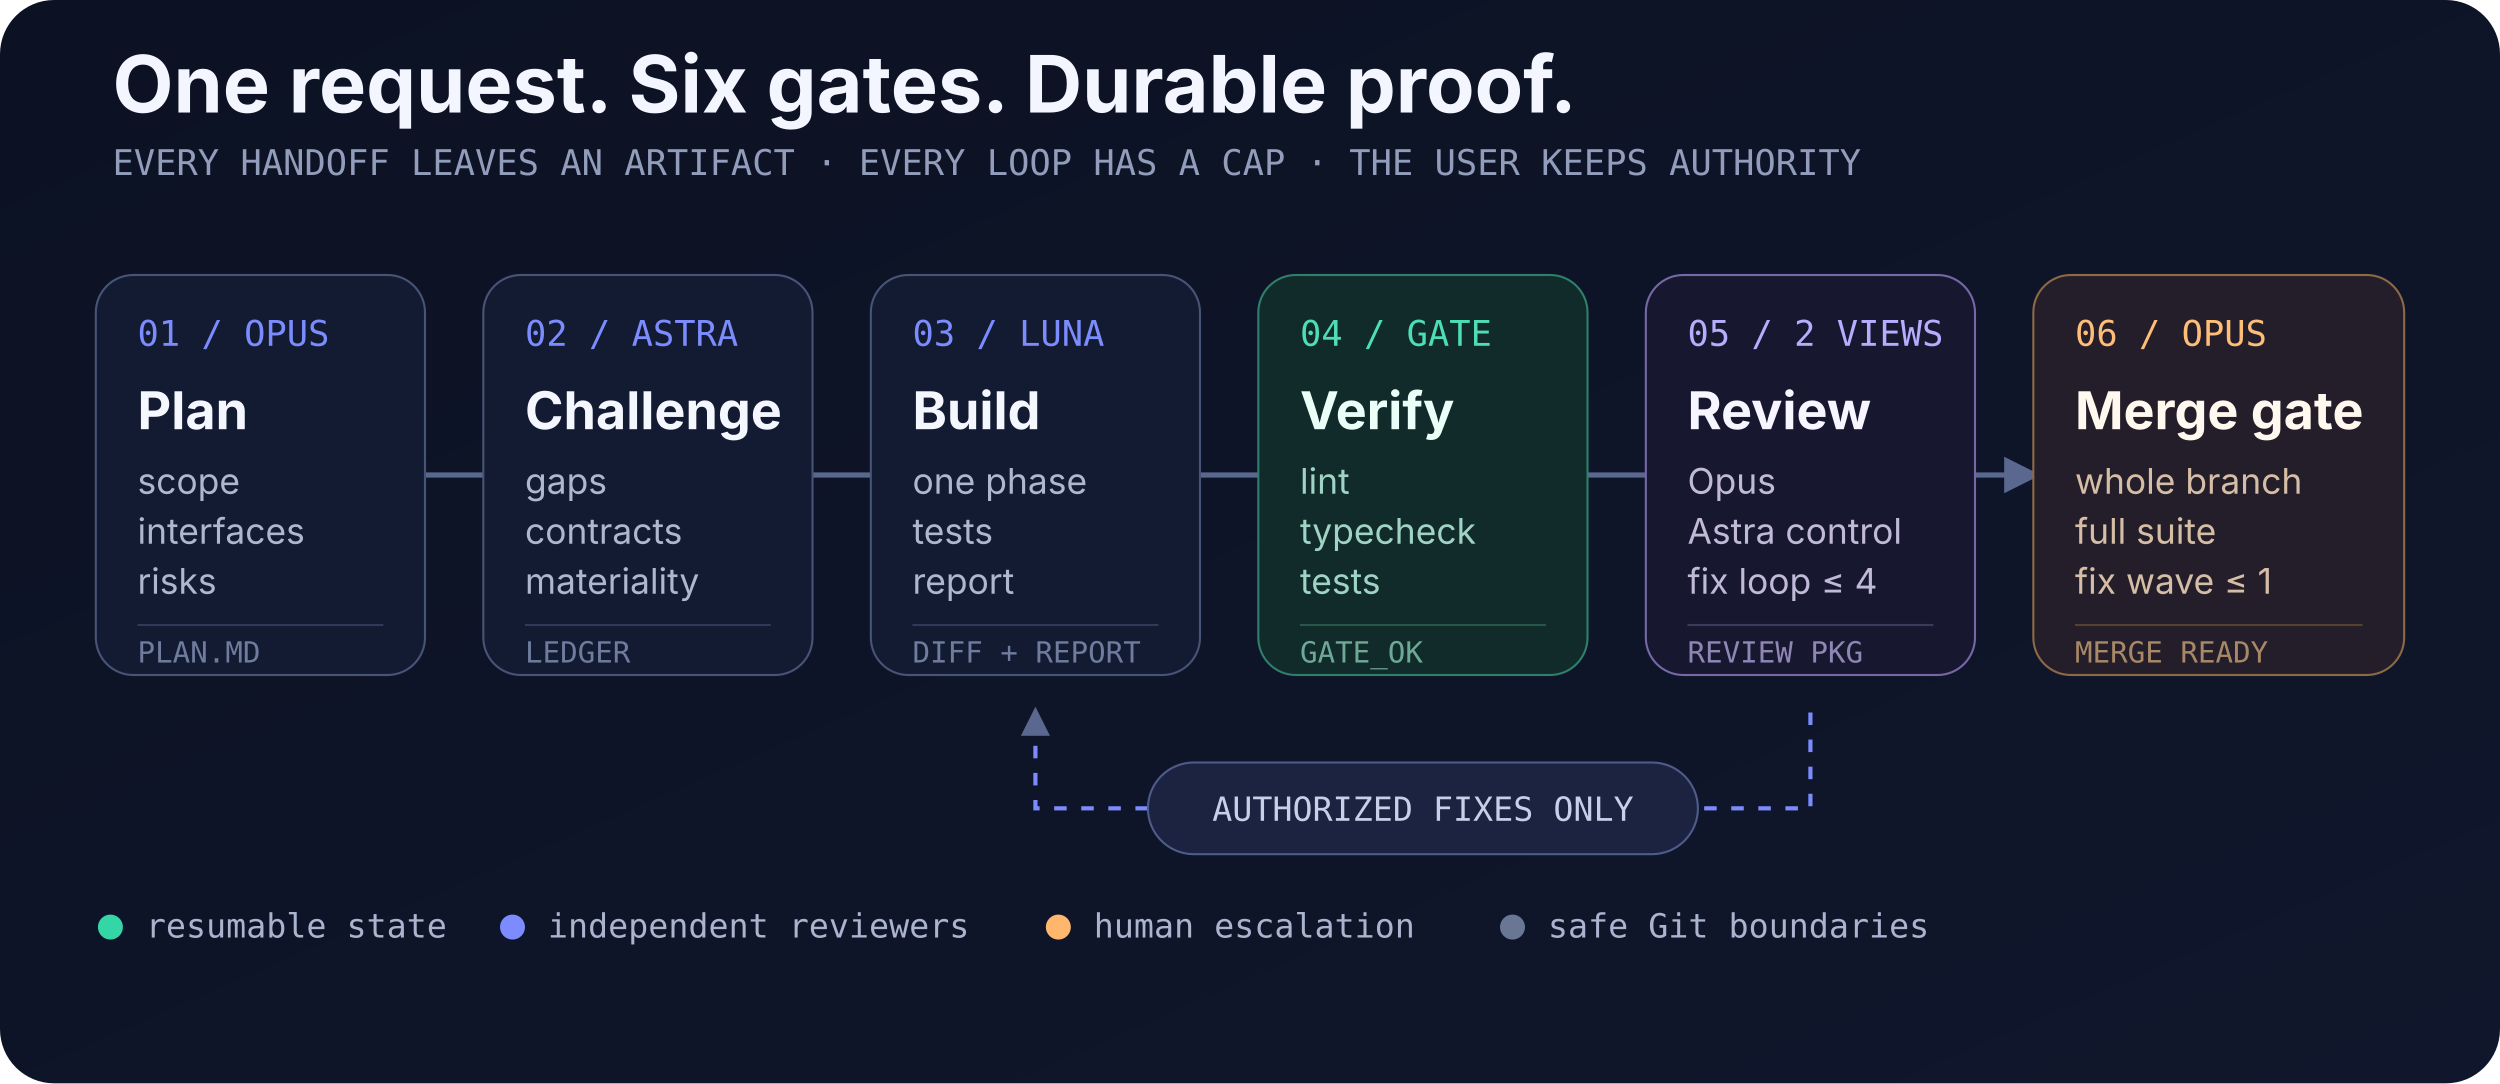
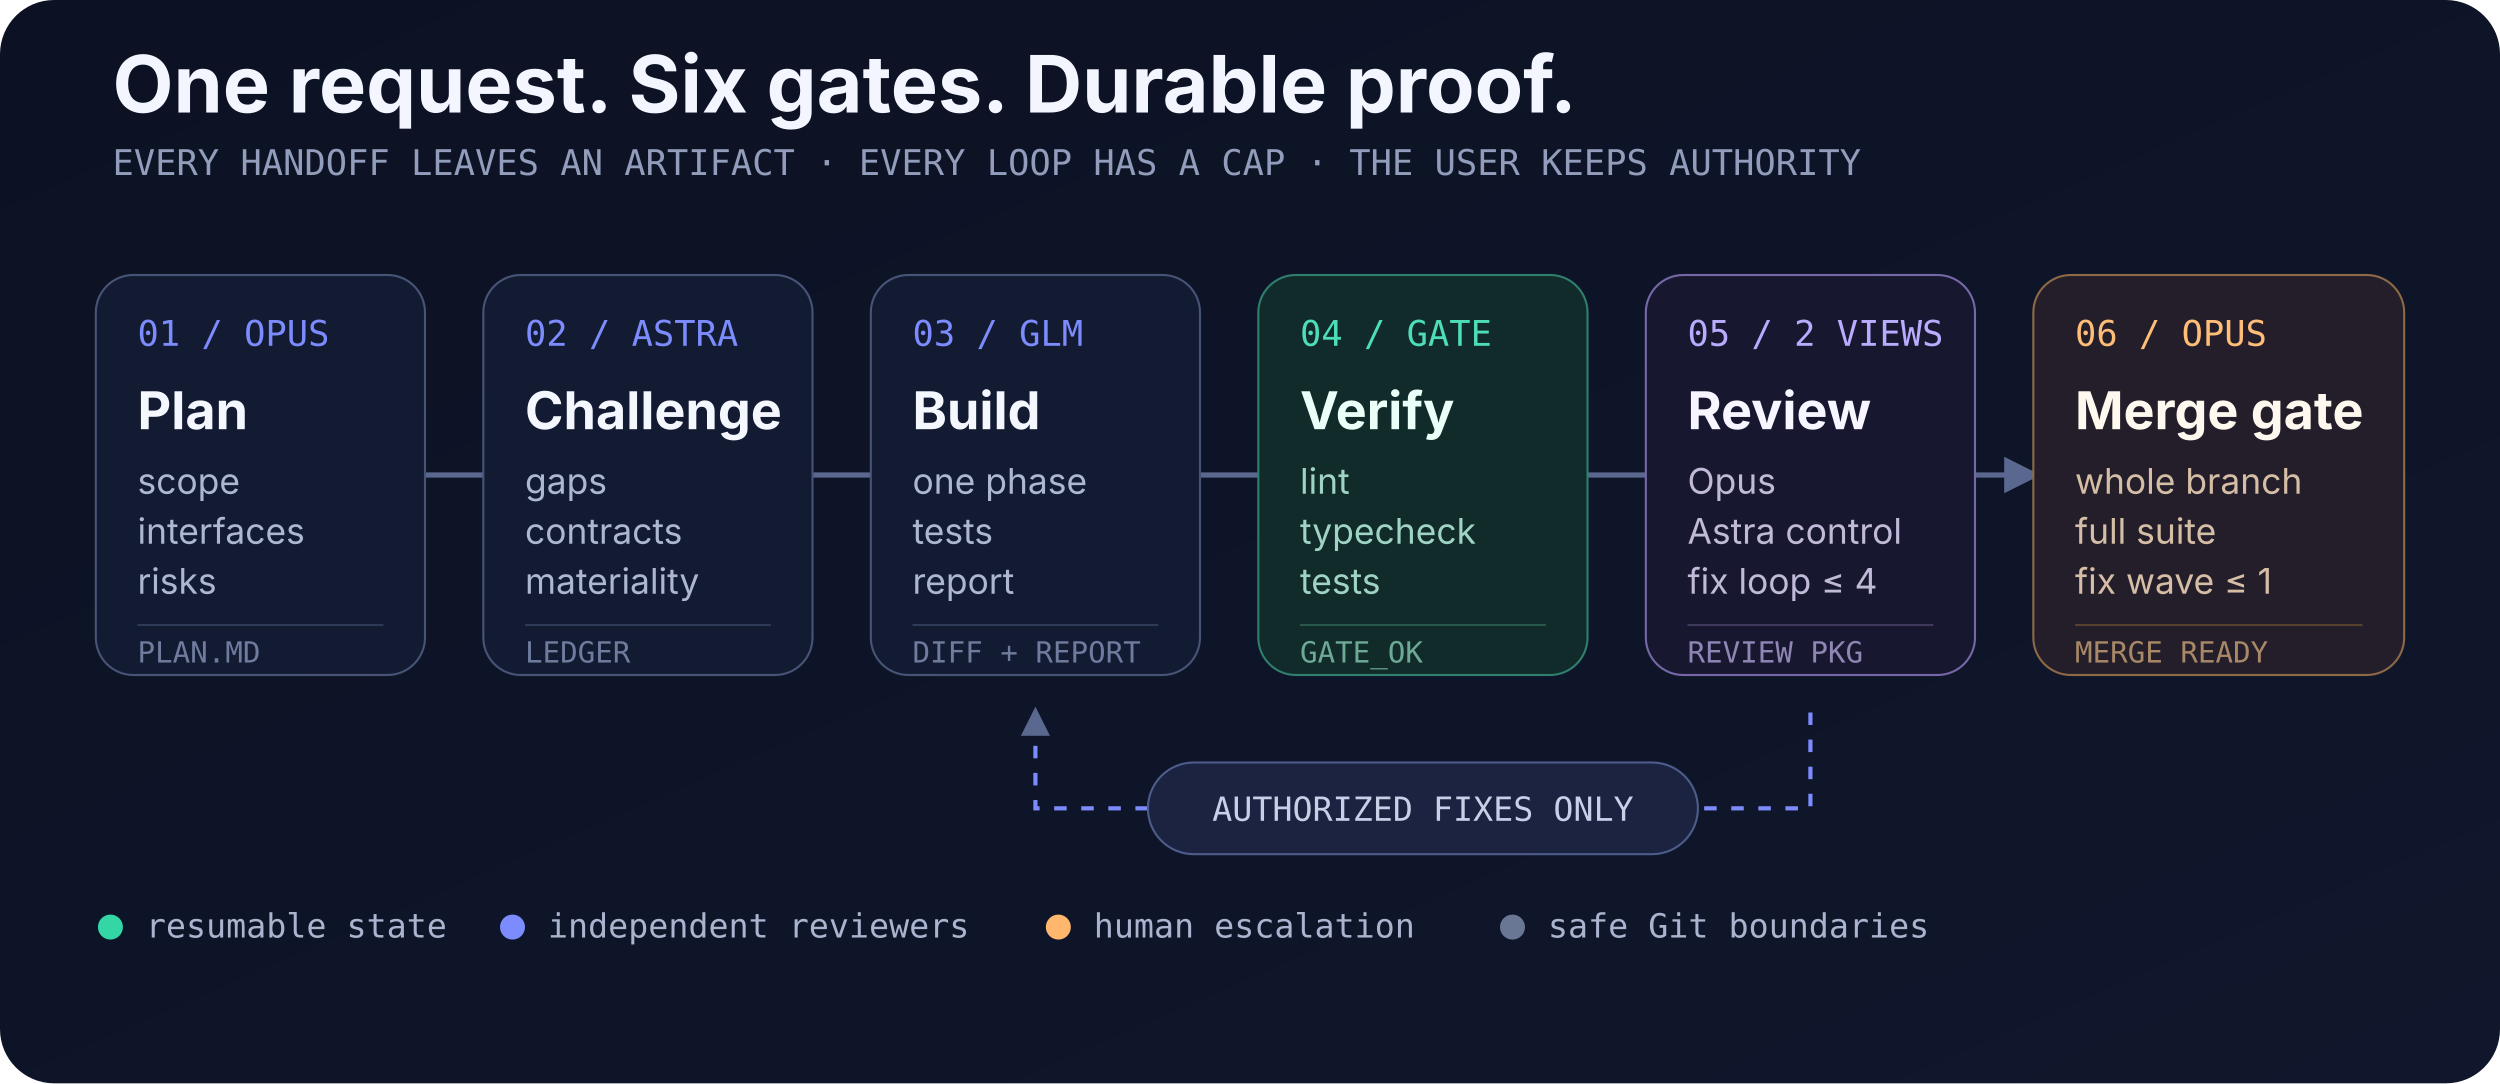
<svg xmlns="http://www.w3.org/2000/svg" width="1200" height="520" viewBox="0 0 1200 520" role="img" aria-labelledby="title desc">
  <defs>
    <linearGradient id="bg" x1="0" y1="0" x2="1" y2="1">
      <stop offset="0" stop-color="#0C1223" />
      <stop offset="1" stop-color="#10172C" />
    </linearGradient>
    <marker id="arrow" viewBox="0 0 10 10" refX="8" refY="5" markerWidth="7" markerHeight="7" orient="auto-start-reverse">
      <path d="M0 0L10 5L0 10Z" fill="#5A688F" />
    </marker>
  </defs>
  <rect width="1200" height="520" rx="26" fill="url(#bg)" />
  <text x="54" y="54" fill="#F4F6FF" font-family="-apple-system, BlinkMacSystemFont, Segoe UI, sans-serif" font-size="38" font-weight="730">One request. Six gates. Durable proof.</text>
  <text x="54" y="84" fill="#929DBB" font-family="ui-monospace, SFMono-Regular, Menlo, monospace" font-size="17">EVERY HANDOFF LEAVES AN ARTIFACT · EVERY LOOP HAS A CAP · THE USER KEEPS AUTHORITY</text>
  <path d="M204 228H232M390 228H418M576 228H604M762 228H790M948 228H976" stroke="#5A688F" stroke-width="2.5" marker-end="url(#arrow)" />
  <g font-family="-apple-system, BlinkMacSystemFont, Segoe UI, sans-serif">
    <g transform="translate(46 132)">
      <rect width="158" height="192" rx="18" fill="#131B32" stroke="#475477" />
      <text x="20" y="34" fill="#7C8CFF" font-family="ui-monospace, SFMono-Regular, Menlo, monospace" font-size="17">01 / OPUS</text>
      <text x="20" y="74" fill="#F5F7FF" font-size="25" font-weight="700">Plan</text>
      <text x="20" y="105" fill="#AEB7D0" font-size="17">scope</text>
      <text x="20" y="129" fill="#AEB7D0" font-size="17">interfaces</text>
      <text x="20" y="153" fill="#AEB7D0" font-size="17">risks</text>
      <path d="M20 168H138" stroke="#2F3A59" />
      <text x="20" y="186" fill="#6F7C9E" font-family="ui-monospace, SFMono-Regular, Menlo, monospace" font-size="14">PLAN.MD</text>
    </g>
    <g transform="translate(232 132)">
      <rect width="158" height="192" rx="18" fill="#131B32" stroke="#475477" />
      <text x="20" y="34" fill="#7C8CFF" font-family="ui-monospace, SFMono-Regular, Menlo, monospace" font-size="17">02 / ASTRA</text>
      <text x="20" y="74" fill="#F5F7FF" font-size="25" font-weight="700">Challenge</text>
      <text x="20" y="105" fill="#AEB7D0" font-size="17">gaps</text>
      <text x="20" y="129" fill="#AEB7D0" font-size="17">contracts</text>
      <text x="20" y="153" fill="#AEB7D0" font-size="17">materiality</text>
      <path d="M20 168H138" stroke="#2F3A59" />
      <text x="20" y="186" fill="#6F7C9E" font-family="ui-monospace, SFMono-Regular, Menlo, monospace" font-size="14">LEDGER</text>
    </g>
    <g transform="translate(418 132)">
      <rect width="158" height="192" rx="18" fill="#131B32" stroke="#475477" />
-       <text x="20" y="34" fill="#7C8CFF" font-family="ui-monospace, SFMono-Regular, Menlo, monospace" font-size="17">03 / LUNA</text>
+       <text x="20" y="34" fill="#7C8CFF" font-family="ui-monospace, SFMono-Regular, Menlo, monospace" font-size="17">03 / GLM</text>
      <text x="20" y="74" fill="#F5F7FF" font-size="25" font-weight="700">Build</text>
      <text x="20" y="105" fill="#AEB7D0" font-size="17">one phase</text>
      <text x="20" y="129" fill="#AEB7D0" font-size="17">tests</text>
      <text x="20" y="153" fill="#AEB7D0" font-size="17">report</text>
      <path d="M20 168H138" stroke="#2F3A59" />
      <text x="20" y="186" fill="#6F7C9E" font-family="ui-monospace, SFMono-Regular, Menlo, monospace" font-size="14">DIFF + REPORT</text>
    </g>
    <g transform="translate(604 132)">
      <rect width="158" height="192" rx="18" fill="#112A2A" stroke="#2F7F6C" />
      <text x="20" y="34" fill="#4DDEB5" font-family="ui-monospace, SFMono-Regular, Menlo, monospace" font-size="17">04 / GATE</text>
      <text x="20" y="74" fill="#E9FFF7" font-size="25" font-weight="700">Verify</text>
      <text x="20" y="105" fill="#9FD3C3" font-size="17">lint</text>
      <text x="20" y="129" fill="#9FD3C3" font-size="17">typecheck</text>
      <text x="20" y="153" fill="#9FD3C3" font-size="17">tests</text>
      <path d="M20 168H138" stroke="#285849" />
      <text x="20" y="186" fill="#6EA996" font-family="ui-monospace, SFMono-Regular, Menlo, monospace" font-size="14">GATE_OK</text>
    </g>
    <g transform="translate(790 132)">
      <rect width="158" height="192" rx="18" fill="#17182F" stroke="#7668A7" />
      <text x="20" y="34" fill="#B8ACFF" font-family="ui-monospace, SFMono-Regular, Menlo, monospace" font-size="17">05 / 2 VIEWS</text>
      <text x="20" y="74" fill="#F7F5FF" font-size="25" font-weight="700">Review</text>
      <text x="20" y="105" fill="#C0B9D8" font-size="17">Opus</text>
      <text x="20" y="129" fill="#C0B9D8" font-size="17">Astra control</text>
      <text x="20" y="153" fill="#C0B9D8" font-size="17">fix loop ≤ 4</text>
      <path d="M20 168H138" stroke="#3F395B" />
      <text x="20" y="186" fill="#8F86B5" font-family="ui-monospace, SFMono-Regular, Menlo, monospace" font-size="14">REVIEW PKG</text>
    </g>
    <g transform="translate(976 132)">
      <rect width="178" height="192" rx="18" fill="#241E2B" stroke="#8D6945" />
      <text x="20" y="34" fill="#FFBE78" font-family="ui-monospace, SFMono-Regular, Menlo, monospace" font-size="17">06 / OPUS</text>
      <text x="20" y="74" fill="#FFF8EE" font-size="25" font-weight="700">Merge gate</text>
      <text x="20" y="105" fill="#D5BEA5" font-size="17">whole branch</text>
      <text x="20" y="129" fill="#D5BEA5" font-size="17">full suite</text>
      <text x="20" y="153" fill="#D5BEA5" font-size="17">fix wave ≤ 1</text>
      <path d="M20 168H158" stroke="#57412E" />
      <text x="20" y="186" fill="#A88867" font-family="ui-monospace, SFMono-Regular, Menlo, monospace" font-size="14">MERGE READY</text>
    </g>
  </g>
  <path d="M869 342V388H497V342" fill="none" stroke="#7C8CFF" stroke-width="2" stroke-dasharray="6 7" marker-end="url(#arrow)" />
  <rect x="551" y="366" width="264" height="44" rx="22" fill="#1B2341" stroke="#4D5C8A" />
  <text x="683" y="394" text-anchor="middle" fill="#C8D0E8" font-family="ui-monospace, SFMono-Regular, Menlo, monospace" font-size="16">AUTHORIZED FIXES ONLY</text>
  <g transform="translate(46 450)" font-family="ui-monospace, SFMono-Regular, Menlo, monospace" font-size="16">
    <circle cx="7" cy="-5" r="6" fill="#35D6A6" />
    <text x="24" y="0" fill="#AAB4CF">resumable state</text>
    <circle cx="200" cy="-5" r="6" fill="#7C8CFF" />
    <text x="217" y="0" fill="#AAB4CF">independent reviewers</text>
    <circle cx="462" cy="-5" r="6" fill="#FFB66D" />
    <text x="479" y="0" fill="#AAB4CF">human escalation</text>
    <circle cx="680" cy="-5" r="6" fill="#697795" />
    <text x="697" y="0" fill="#AAB4CF">safe Git boundaries</text>
  </g>
</svg>
